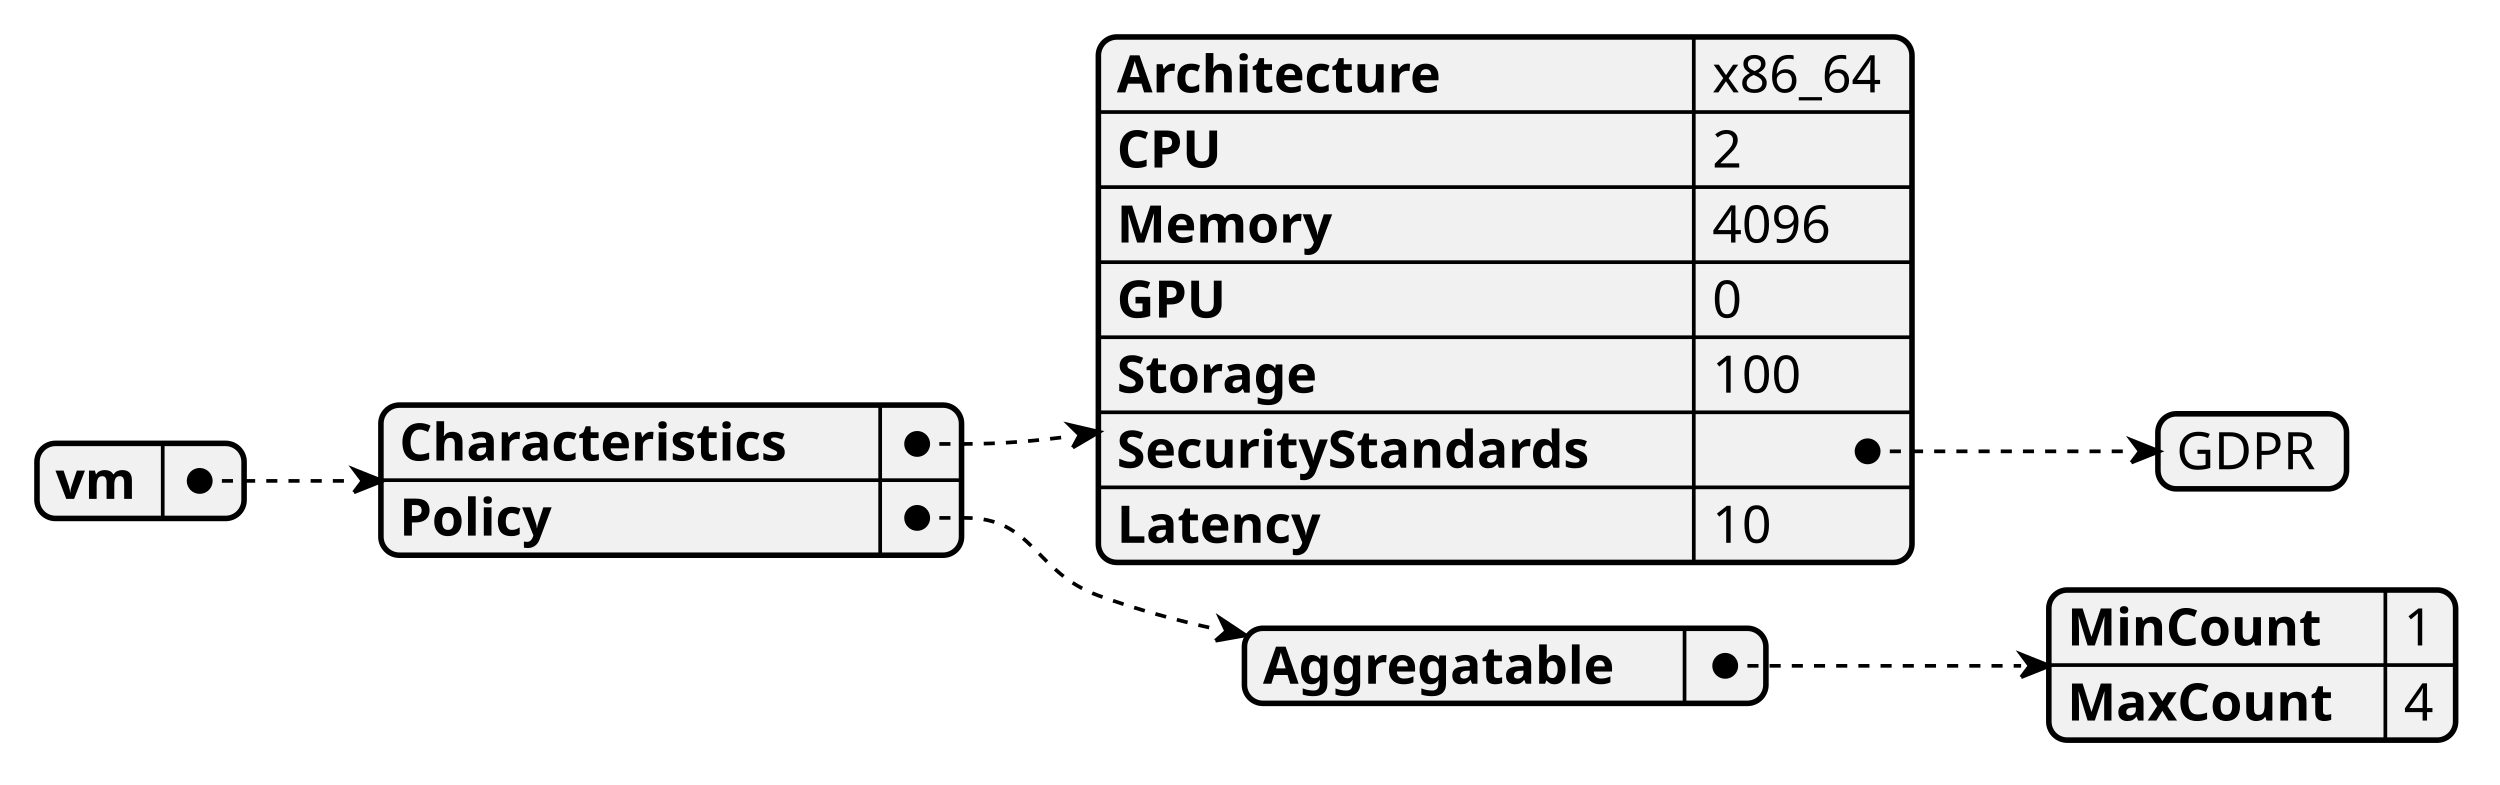
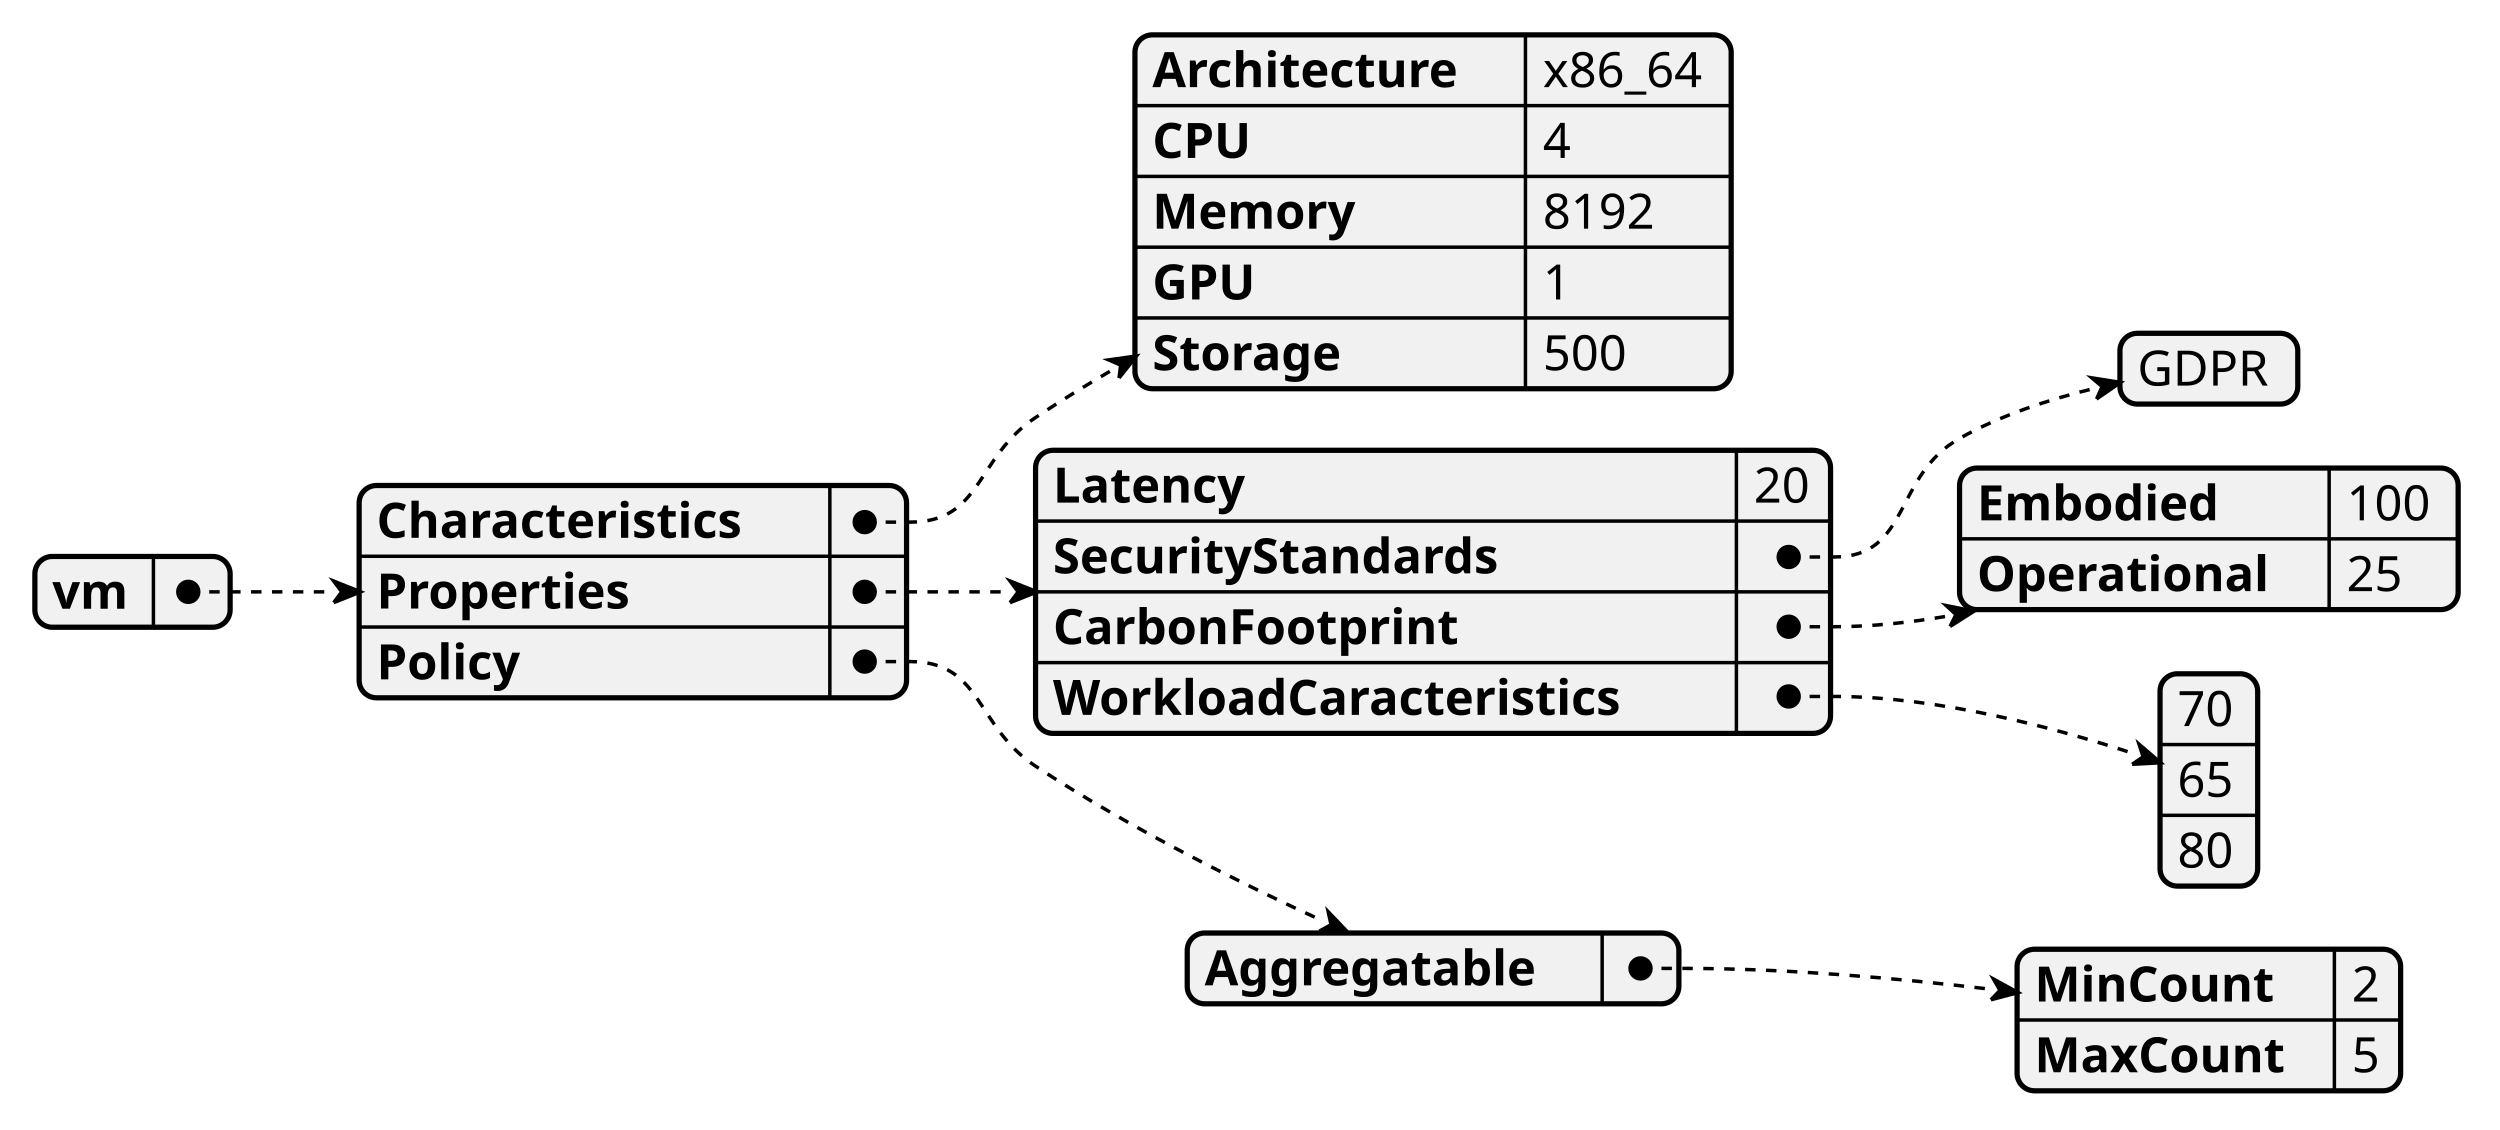
- <svg xmlns="http://www.w3.org/2000/svg" contentStyleType="text/css" height="212px" preserveAspectRatio="none" style="width:676px;height:212px;background:#FFFFFF;" version="1.1" viewBox="0 0 676 212" width="676px" zoomAndPan="magnify">
+ <svg xmlns="http://www.w3.org/2000/svg" contentStyleType="text/css" height="324px" preserveAspectRatio="none" style="width:717px;height:324px;background:#FFFFFF;" version="1.1" viewBox="0 0 717 324" width="717px" zoomAndPan="magnify">
  <defs />
  <g>
-     <rect fill="#F1F1F1" height="20.297" rx="5" ry="5" style="stroke:#F1F1F1;stroke-width:1.5;" width="56" x="10" y="119.891" />
-     <text fill="#000000" font-family="sans-serif" font-size="14" font-weight="bold" lengthAdjust="spacing" textLength="24" x="15" y="134.886">vm</text>
-     <text fill="#000000" font-family="sans-serif" font-size="14" lengthAdjust="spacing" textLength="12" x="49" y="134.886">   </text>
-     <line style="stroke:#000000;stroke-width:1.0;" x1="44" x2="44" y1="119.891" y2="140.188" />
-     <rect fill="none" height="20.297" rx="5" ry="5" style="stroke:#000000;stroke-width:1.5;" width="56" x="10" y="119.891" />
-     <rect fill="#F1F1F1" height="40.594" rx="5" ry="5" style="stroke:#F1F1F1;stroke-width:1.5;" width="157" x="103" y="109.539" />
-     <text fill="#000000" font-family="sans-serif" font-size="14" font-weight="bold" lengthAdjust="spacing" textLength="125" x="108" y="124.534">Characteristics</text>
-     <text fill="#000000" font-family="sans-serif" font-size="14" lengthAdjust="spacing" textLength="12" x="243" y="124.534">   </text>
-     <line style="stroke:#000000;stroke-width:1.0;" x1="238" x2="238" y1="109.539" y2="129.836" />
-     <line style="stroke:#000000;stroke-width:1.0;" x1="103" x2="260" y1="129.836" y2="129.836" />
-     <text fill="#000000" font-family="sans-serif" font-size="14" font-weight="bold" lengthAdjust="spacing" textLength="48" x="108" y="144.831">Policy</text>
-     <text fill="#000000" font-family="sans-serif" font-size="14" lengthAdjust="spacing" textLength="12" x="243" y="144.831">   </text>
-     <line style="stroke:#000000;stroke-width:1.0;" x1="238" x2="238" y1="129.836" y2="150.133" />
-     <rect fill="none" height="40.594" rx="5" ry="5" style="stroke:#000000;stroke-width:1.5;" width="157" x="103" y="109.539" />
-     <rect fill="#F1F1F1" height="142.078" rx="5" ry="5" style="stroke:#F1F1F1;stroke-width:1.5;" width="220" x="297" y="10" />
-     <text fill="#000000" font-family="sans-serif" font-size="14" font-weight="bold" lengthAdjust="spacing" textLength="102" x="302" y="24.995">Architecture</text>
-     <text fill="#000000" font-family="sans-serif" font-size="14" lengthAdjust="spacing" textLength="49" x="463" y="24.995">x86_64</text>
-     <line style="stroke:#000000;stroke-width:1.0;" x1="458" x2="458" y1="10" y2="30.297" />
-     <line style="stroke:#000000;stroke-width:1.0;" x1="297" x2="517" y1="30.297" y2="30.297" />
-     <text fill="#000000" font-family="sans-serif" font-size="14" font-weight="bold" lengthAdjust="spacing" textLength="31" x="302" y="45.292">CPU</text>
-     <text fill="#000000" font-family="sans-serif" font-size="14" lengthAdjust="spacing" textLength="8" x="463" y="45.292">2</text>
-     <line style="stroke:#000000;stroke-width:1.0;" x1="458" x2="458" y1="30.297" y2="50.594" />
-     <line style="stroke:#000000;stroke-width:1.0;" x1="297" x2="517" y1="50.594" y2="50.594" />
-     <text fill="#000000" font-family="sans-serif" font-size="14" font-weight="bold" lengthAdjust="spacing" textLength="64" x="302" y="65.589">Memory</text>
-     <text fill="#000000" font-family="sans-serif" font-size="14" lengthAdjust="spacing" textLength="35" x="463" y="65.589">4096</text>
-     <line style="stroke:#000000;stroke-width:1.0;" x1="458" x2="458" y1="50.594" y2="70.891" />
-     <line style="stroke:#000000;stroke-width:1.0;" x1="297" x2="517" y1="70.891" y2="70.891" />
-     <text fill="#000000" font-family="sans-serif" font-size="14" font-weight="bold" lengthAdjust="spacing" textLength="33" x="302" y="85.886">GPU</text>
-     <text fill="#000000" font-family="sans-serif" font-size="14" lengthAdjust="spacing" textLength="9" x="463" y="85.886">0</text>
-     <line style="stroke:#000000;stroke-width:1.0;" x1="458" x2="458" y1="70.891" y2="91.188" />
-     <line style="stroke:#000000;stroke-width:1.0;" x1="297" x2="517" y1="91.188" y2="91.188" />
-     <text fill="#000000" font-family="sans-serif" font-size="14" font-weight="bold" lengthAdjust="spacing" textLength="64" x="302" y="106.183">Storage</text>
-     <text fill="#000000" font-family="sans-serif" font-size="14" lengthAdjust="spacing" textLength="27" x="463" y="106.183">100</text>
-     <line style="stroke:#000000;stroke-width:1.0;" x1="458" x2="458" y1="91.188" y2="111.484" />
-     <line style="stroke:#000000;stroke-width:1.0;" x1="297" x2="517" y1="111.484" y2="111.484" />
-     <text fill="#000000" font-family="sans-serif" font-size="14" font-weight="bold" lengthAdjust="spacing" textLength="151" x="302" y="126.48">SecurityStandards</text>
-     <text fill="#000000" font-family="sans-serif" font-size="14" lengthAdjust="spacing" textLength="12" x="463" y="126.48">   </text>
-     <line style="stroke:#000000;stroke-width:1.0;" x1="458" x2="458" y1="111.484" y2="131.781" />
-     <line style="stroke:#000000;stroke-width:1.0;" x1="297" x2="517" y1="131.781" y2="131.781" />
-     <text fill="#000000" font-family="sans-serif" font-size="14" font-weight="bold" lengthAdjust="spacing" textLength="64" x="302" y="146.776">Latency</text>
-     <text fill="#000000" font-family="sans-serif" font-size="14" lengthAdjust="spacing" textLength="18" x="463" y="146.776">10</text>
-     <line style="stroke:#000000;stroke-width:1.0;" x1="458" x2="458" y1="131.781" y2="152.078" />
-     <rect fill="none" height="142.078" rx="5" ry="5" style="stroke:#000000;stroke-width:1.5;" width="220" x="297" y="10" />
-     <rect fill="#F1F1F1" height="20.297" rx="5" ry="5" style="stroke:#F1F1F1;stroke-width:1.5;" width="51" x="583.5" y="111.891" />
-     <text fill="#000000" font-family="sans-serif" font-size="14" lengthAdjust="spacing" textLength="41" x="588.5" y="126.886">GDPR</text>
-     <rect fill="none" height="20.297" rx="5" ry="5" style="stroke:#000000;stroke-width:1.5;" width="51" x="583.5" y="111.891" />
-     <rect fill="#F1F1F1" height="20.297" rx="5" ry="5" style="stroke:#F1F1F1;stroke-width:1.5;" width="141" x="336.5" y="169.891" />
-     <text fill="#000000" font-family="sans-serif" font-size="14" font-weight="bold" lengthAdjust="spacing" textLength="109" x="341.5" y="184.886">Aggregatable</text>
-     <text fill="#000000" font-family="sans-serif" font-size="14" lengthAdjust="spacing" textLength="12" x="460.5" y="184.886">   </text>
-     <line style="stroke:#000000;stroke-width:1.0;" x1="455.5" x2="455.5" y1="169.891" y2="190.188" />
-     <rect fill="none" height="20.297" rx="5" ry="5" style="stroke:#000000;stroke-width:1.5;" width="141" x="336.5" y="169.891" />
-     <rect fill="#F1F1F1" height="40.594" rx="5" ry="5" style="stroke:#F1F1F1;stroke-width:1.5;" width="110" x="554" y="159.539" />
-     <text fill="#000000" font-family="sans-serif" font-size="14" font-weight="bold" lengthAdjust="spacing" textLength="77" x="559" y="174.534">MinCount</text>
-     <text fill="#000000" font-family="sans-serif" font-size="14" lengthAdjust="spacing" textLength="9" x="650" y="174.534">1</text>
-     <line style="stroke:#000000;stroke-width:1.0;" x1="645" x2="645" y1="159.539" y2="179.836" />
-     <line style="stroke:#000000;stroke-width:1.0;" x1="554" x2="664" y1="179.836" y2="179.836" />
-     <text fill="#000000" font-family="sans-serif" font-size="14" font-weight="bold" lengthAdjust="spacing" textLength="81" x="559" y="194.831">MaxCount</text>
-     <text fill="#000000" font-family="sans-serif" font-size="14" lengthAdjust="spacing" textLength="8" x="650" y="194.831">4</text>
-     <line style="stroke:#000000;stroke-width:1.0;" x1="645" x2="645" y1="179.836" y2="200.133" />
-     <rect fill="none" height="40.594" rx="5" ry="5" style="stroke:#000000;stroke-width:1.5;" width="110" x="554" y="159.539" />
-     <path d="M505,122.039 L518,122.039 C537.348,122.039 559.022,122.039 576.308,122.039 " fill="none" style="stroke:#000000;stroke-width:1.0;stroke-dasharray:3.0,3.0;" />
-     <path d="M576.308,125.083 L578.591,122.039 L576.308,118.995 L583.917,122.039 L576.308,125.083 " fill="#000000" style="stroke:#000000;stroke-width:1.0;" />
-     <ellipse cx="505" cy="122.039" fill="#000000" rx="3" ry="3" style="stroke:#000000;stroke-width:1.0;" />
-     <path d="M248,120.039 L261,120.039 C270.389,120.039 280.007,119.272 289.603,117.953 " fill="none" style="stroke:#000000;stroke-width:1.0;stroke-dasharray:3.0,3.0;" />
-     <path d="M290.072,121.028 L291.91,117.601 L289.135,114.878 L297.291,116.781 L290.072,121.028 " fill="#000000" style="stroke:#000000;stroke-width:1.0;" />
-     <ellipse cx="248" cy="120.039" fill="#000000" rx="3" ry="3" style="stroke:#000000;stroke-width:1.0;" />
-     <path d="M466.5,180.039 L479.5,180.039 C501.341,180.039 525.263,180.039 546.509,180.039 " fill="none" style="stroke:#000000;stroke-width:1.0;stroke-dasharray:3.0,3.0;" />
-     <path d="M546.509,183.118 L548.819,180.039 L546.509,176.96 L554.207,180.039 L546.509,183.118 " fill="#000000" style="stroke:#000000;stroke-width:1.0;" />
-     <ellipse cx="466.5" cy="180.039" fill="#000000" rx="3" ry="3" style="stroke:#000000;stroke-width:1.0;" />
-     <path d="M248,140.039 L261,140.039 C279.523,140.039 279.599,154.689 297,161.039 C307.235,164.774 318.283,167.786 329.286,170.212 " fill="none" style="stroke:#000000;stroke-width:1.0;stroke-dasharray:3.0,3.0;" />
-     <path d="M328.651,173.252 L331.566,170.689 L329.921,167.172 L336.887,171.8 L328.651,173.252 " fill="#000000" style="stroke:#000000;stroke-width:1.0;" />
-     <ellipse cx="248" cy="140.039" fill="#000000" rx="3" ry="3" style="stroke:#000000;stroke-width:1.0;" />
-     <path d="M54,130.039 L67,130.039 C76.292,130.039 86.01,130.039 95.685,130.039 " fill="none" style="stroke:#000000;stroke-width:1.0;stroke-dasharray:3.0,3.0;" />
-     <path d="M95.685,133.136 L98.008,130.039 L95.685,126.943 L103.427,130.039 L95.685,133.136 " fill="#000000" style="stroke:#000000;stroke-width:1.0;" />
-     <ellipse cx="54" cy="130.039" fill="#000000" rx="3" ry="3" style="stroke:#000000;stroke-width:1.0;" />
+     <rect fill="#F1F1F1" height="20.297" rx="5" ry="5" style="stroke:#F1F1F1;stroke-width:1.5;" width="56" x="10" y="159.594" />
+     <text fill="#000000" font-family="sans-serif" font-size="14" font-weight="bold" lengthAdjust="spacing" textLength="24" x="15" y="174.589">vm</text>
+     <text fill="#000000" font-family="sans-serif" font-size="14" lengthAdjust="spacing" textLength="12" x="49" y="174.589">   </text>
+     <line style="stroke:#000000;stroke-width:1.0;" x1="44" x2="44" y1="159.594" y2="179.891" />
+     <rect fill="none" height="20.297" rx="5" ry="5" style="stroke:#000000;stroke-width:1.5;" width="56" x="10" y="159.594" />
+     <rect fill="#F1F1F1" height="60.891" rx="5" ry="5" style="stroke:#F1F1F1;stroke-width:1.5;" width="157" x="103" y="139.242" />
+     <text fill="#000000" font-family="sans-serif" font-size="14" font-weight="bold" lengthAdjust="spacing" textLength="125" x="108" y="154.237">Characteristics</text>
+     <text fill="#000000" font-family="sans-serif" font-size="14" lengthAdjust="spacing" textLength="12" x="243" y="154.237">   </text>
+     <line style="stroke:#000000;stroke-width:1.0;" x1="238" x2="238" y1="139.242" y2="159.539" />
+     <line style="stroke:#000000;stroke-width:1.0;" x1="103" x2="260" y1="159.539" y2="159.539" />
+     <text fill="#000000" font-family="sans-serif" font-size="14" font-weight="bold" lengthAdjust="spacing" textLength="84" x="108" y="174.534">Properties</text>
+     <text fill="#000000" font-family="sans-serif" font-size="14" lengthAdjust="spacing" textLength="12" x="243" y="174.534">   </text>
+     <line style="stroke:#000000;stroke-width:1.0;" x1="238" x2="238" y1="159.539" y2="179.836" />
+     <line style="stroke:#000000;stroke-width:1.0;" x1="103" x2="260" y1="179.836" y2="179.836" />
+     <text fill="#000000" font-family="sans-serif" font-size="14" font-weight="bold" lengthAdjust="spacing" textLength="48" x="108" y="194.831">Policy</text>
+     <text fill="#000000" font-family="sans-serif" font-size="14" lengthAdjust="spacing" textLength="12" x="243" y="194.831">   </text>
+     <line style="stroke:#000000;stroke-width:1.0;" x1="238" x2="238" y1="179.836" y2="200.133" />
+     <rect fill="none" height="60.891" rx="5" ry="5" style="stroke:#000000;stroke-width:1.5;" width="157" x="103" y="139.242" />
+     <rect fill="#F1F1F1" height="101.484" rx="5" ry="5" style="stroke:#F1F1F1;stroke-width:1.5;" width="171" x="325.5" y="10" />
+     <text fill="#000000" font-family="sans-serif" font-size="14" font-weight="bold" lengthAdjust="spacing" textLength="102" x="330.5" y="24.995">Architecture</text>
+     <text fill="#000000" font-family="sans-serif" font-size="14" lengthAdjust="spacing" textLength="49" x="442.5" y="24.995">x86_64</text>
+     <line style="stroke:#000000;stroke-width:1.0;" x1="437.5" x2="437.5" y1="10" y2="30.297" />
+     <line style="stroke:#000000;stroke-width:1.0;" x1="325.5" x2="496.5" y1="30.297" y2="30.297" />
+     <text fill="#000000" font-family="sans-serif" font-size="14" font-weight="bold" lengthAdjust="spacing" textLength="31" x="330.5" y="45.292">CPU</text>
+     <text fill="#000000" font-family="sans-serif" font-size="14" lengthAdjust="spacing" textLength="8" x="442.5" y="45.292">4</text>
+     <line style="stroke:#000000;stroke-width:1.0;" x1="437.5" x2="437.5" y1="30.297" y2="50.594" />
+     <line style="stroke:#000000;stroke-width:1.0;" x1="325.5" x2="496.5" y1="50.594" y2="50.594" />
+     <text fill="#000000" font-family="sans-serif" font-size="14" font-weight="bold" lengthAdjust="spacing" textLength="64" x="330.5" y="65.589">Memory</text>
+     <text fill="#000000" font-family="sans-serif" font-size="14" lengthAdjust="spacing" textLength="34" x="442.5" y="65.589">8192</text>
+     <line style="stroke:#000000;stroke-width:1.0;" x1="437.5" x2="437.5" y1="50.594" y2="70.891" />
+     <line style="stroke:#000000;stroke-width:1.0;" x1="325.5" x2="496.5" y1="70.891" y2="70.891" />
+     <text fill="#000000" font-family="sans-serif" font-size="14" font-weight="bold" lengthAdjust="spacing" textLength="33" x="330.5" y="85.886">GPU</text>
+     <text fill="#000000" font-family="sans-serif" font-size="14" lengthAdjust="spacing" textLength="9" x="442.5" y="85.886">1</text>
+     <line style="stroke:#000000;stroke-width:1.0;" x1="437.5" x2="437.5" y1="70.891" y2="91.188" />
+     <line style="stroke:#000000;stroke-width:1.0;" x1="325.5" x2="496.5" y1="91.188" y2="91.188" />
+     <text fill="#000000" font-family="sans-serif" font-size="14" font-weight="bold" lengthAdjust="spacing" textLength="64" x="330.5" y="106.183">Storage</text>
+     <text fill="#000000" font-family="sans-serif" font-size="14" lengthAdjust="spacing" textLength="27" x="442.5" y="106.183">500</text>
+     <line style="stroke:#000000;stroke-width:1.0;" x1="437.5" x2="437.5" y1="91.188" y2="111.484" />
+     <rect fill="none" height="101.484" rx="5" ry="5" style="stroke:#000000;stroke-width:1.5;" width="171" x="325.5" y="10" />
+     <rect fill="#F1F1F1" height="81.188" rx="5" ry="5" style="stroke:#F1F1F1;stroke-width:1.5;" width="228" x="297" y="129.148" />
+     <text fill="#000000" font-family="sans-serif" font-size="14" font-weight="bold" lengthAdjust="spacing" textLength="64" x="302" y="144.144">Latency</text>
+     <text fill="#000000" font-family="sans-serif" font-size="14" lengthAdjust="spacing" textLength="17" x="503" y="144.144">20</text>
+     <line style="stroke:#000000;stroke-width:1.0;" x1="498" x2="498" y1="129.148" y2="149.445" />
+     <line style="stroke:#000000;stroke-width:1.0;" x1="297" x2="525" y1="149.445" y2="149.445" />
+     <text fill="#000000" font-family="sans-serif" font-size="14" font-weight="bold" lengthAdjust="spacing" textLength="151" x="302" y="164.44">SecurityStandards</text>
+     <text fill="#000000" font-family="sans-serif" font-size="14" lengthAdjust="spacing" textLength="12" x="503" y="164.44">   </text>
+     <line style="stroke:#000000;stroke-width:1.0;" x1="498" x2="498" y1="149.445" y2="169.742" />
+     <line style="stroke:#000000;stroke-width:1.0;" x1="297" x2="525" y1="169.742" y2="169.742" />
+     <text fill="#000000" font-family="sans-serif" font-size="14" font-weight="bold" lengthAdjust="spacing" textLength="134" x="302" y="184.737">CarbonFootprint</text>
+     <text fill="#000000" font-family="sans-serif" font-size="14" lengthAdjust="spacing" textLength="12" x="503" y="184.737">   </text>
+     <line style="stroke:#000000;stroke-width:1.0;" x1="498" x2="498" y1="169.742" y2="190.039" />
+     <line style="stroke:#000000;stroke-width:1.0;" x1="297" x2="525" y1="190.039" y2="190.039" />
+     <text fill="#000000" font-family="sans-serif" font-size="14" font-weight="bold" lengthAdjust="spacing" textLength="191" x="302" y="205.034">WorkloadCaracteristics</text>
+     <text fill="#000000" font-family="sans-serif" font-size="14" lengthAdjust="spacing" textLength="12" x="503" y="205.034">   </text>
+     <line style="stroke:#000000;stroke-width:1.0;" x1="498" x2="498" y1="190.039" y2="210.336" />
+     <rect fill="none" height="81.188" rx="5" ry="5" style="stroke:#000000;stroke-width:1.5;" width="228" x="297" y="129.148" />
+     <rect fill="#F1F1F1" height="20.297" rx="5" ry="5" style="stroke:#F1F1F1;stroke-width:1.5;" width="51" x="608" y="95.594" />
+     <text fill="#000000" font-family="sans-serif" font-size="14" lengthAdjust="spacing" textLength="41" x="613" y="110.589">GDPR</text>
+     <rect fill="none" height="20.297" rx="5" ry="5" style="stroke:#000000;stroke-width:1.5;" width="51" x="608" y="95.594" />
+     <rect fill="#F1F1F1" height="40.594" rx="5" ry="5" style="stroke:#F1F1F1;stroke-width:1.5;" width="143" x="562" y="134.242" />
+     <text fill="#000000" font-family="sans-serif" font-size="14" font-weight="bold" lengthAdjust="spacing" textLength="78" x="567" y="149.237">Embodied</text>
+     <text fill="#000000" font-family="sans-serif" font-size="14" lengthAdjust="spacing" textLength="27" x="673" y="149.237">100</text>
+     <line style="stroke:#000000;stroke-width:1.0;" x1="668" x2="668" y1="134.242" y2="154.539" />
+     <line style="stroke:#000000;stroke-width:1.0;" x1="562" x2="705" y1="154.539" y2="154.539" />
+     <text fill="#000000" font-family="sans-serif" font-size="14" font-weight="bold" lengthAdjust="spacing" textLength="96" x="567" y="169.534">Operational</text>
+     <text fill="#000000" font-family="sans-serif" font-size="14" lengthAdjust="spacing" textLength="17" x="673" y="169.534">25</text>
+     <line style="stroke:#000000;stroke-width:1.0;" x1="668" x2="668" y1="154.539" y2="174.836" />
+     <rect fill="none" height="40.594" rx="5" ry="5" style="stroke:#000000;stroke-width:1.5;" width="143" x="562" y="134.242" />
+     <rect fill="#F1F1F1" height="60.891" rx="5" ry="5" style="stroke:#F1F1F1;stroke-width:1.5;" width="28" x="619.5" y="193.242" />
+     <text fill="#000000" font-family="sans-serif" font-size="14" lengthAdjust="spacing" textLength="18" x="624.5" y="208.237">70</text>
+     <line style="stroke:#000000;stroke-width:1.0;" x1="619.5" x2="647.5" y1="213.539" y2="213.539" />
+     <text fill="#000000" font-family="sans-serif" font-size="14" lengthAdjust="spacing" textLength="18" x="624.5" y="228.534">65</text>
+     <line style="stroke:#000000;stroke-width:1.0;" x1="619.5" x2="647.5" y1="233.836" y2="233.836" />
+     <text fill="#000000" font-family="sans-serif" font-size="14" lengthAdjust="spacing" textLength="17" x="624.5" y="248.831">80</text>
+     <rect fill="none" height="60.891" rx="5" ry="5" style="stroke:#000000;stroke-width:1.5;" width="28" x="619.5" y="193.242" />
+     <rect fill="#F1F1F1" height="20.297" rx="5" ry="5" style="stroke:#F1F1F1;stroke-width:1.5;" width="141" x="340.5" y="267.594" />
+     <text fill="#000000" font-family="sans-serif" font-size="14" font-weight="bold" lengthAdjust="spacing" textLength="109" x="345.5" y="282.589">Aggregatable</text>
+     <text fill="#000000" font-family="sans-serif" font-size="14" lengthAdjust="spacing" textLength="12" x="464.5" y="282.589">   </text>
+     <line style="stroke:#000000;stroke-width:1.0;" x1="459.5" x2="459.5" y1="267.594" y2="287.891" />
+     <rect fill="none" height="20.297" rx="5" ry="5" style="stroke:#000000;stroke-width:1.5;" width="141" x="340.5" y="267.594" />
+     <rect fill="#F1F1F1" height="40.594" rx="5" ry="5" style="stroke:#F1F1F1;stroke-width:1.5;" width="110" x="578.5" y="272.242" />
+     <text fill="#000000" font-family="sans-serif" font-size="14" font-weight="bold" lengthAdjust="spacing" textLength="77" x="583.5" y="287.237">MinCount</text>
+     <text fill="#000000" font-family="sans-serif" font-size="14" lengthAdjust="spacing" textLength="8" x="674.5" y="287.237">2</text>
+     <line style="stroke:#000000;stroke-width:1.0;" x1="669.5" x2="669.5" y1="272.242" y2="292.539" />
+     <line style="stroke:#000000;stroke-width:1.0;" x1="578.5" x2="688.5" y1="292.539" y2="292.539" />
+     <text fill="#000000" font-family="sans-serif" font-size="14" font-weight="bold" lengthAdjust="spacing" textLength="81" x="583.5" y="307.534">MaxCount</text>
+     <text fill="#000000" font-family="sans-serif" font-size="14" lengthAdjust="spacing" textLength="9" x="674.5" y="307.534">5</text>
+     <line style="stroke:#000000;stroke-width:1.0;" x1="669.5" x2="669.5" y1="292.539" y2="312.836" />
+     <rect fill="none" height="40.594" rx="5" ry="5" style="stroke:#000000;stroke-width:1.5;" width="110" x="578.5" y="272.242" />
+     <path d="M248,149.742 L261,149.742 C281.827,149.742 279.66,131.279 297,119.742 C304.15,114.985 311.731,110.319 319.447,105.824 " fill="none" style="stroke:#000000;stroke-width:1.0;stroke-dasharray:3.0,3.0;" />
+     <path d="M320.941,108.428 L321.4,104.704 L317.954,103.221 L325.955,102.091 L320.941,108.428 " fill="#000000" style="stroke:#000000;stroke-width:1.0;" />
+     <ellipse cx="248" cy="149.742" fill="#000000" rx="3" ry="3" style="stroke:#000000;stroke-width:1.0;" />
+     <path d="M513,159.742 L526,159.742 C548.008,159.742 542.854,136.595 562,125.742 C573.809,119.048 588.011,114.468 600.601,111.4 " fill="none" style="stroke:#000000;stroke-width:1.0;stroke-dasharray:3.0,3.0;" />
+     <path d="M601.289,114.438 L602.879,110.884 L599.913,108.362 L608.195,109.68 L601.289,114.438 " fill="#000000" style="stroke:#000000;stroke-width:1.0;" />
+     <ellipse cx="513" cy="159.742" fill="#000000" rx="3" ry="3" style="stroke:#000000;stroke-width:1.0;" />
+     <path d="M513,179.742 L526,179.742 C536.695,179.742 547.837,178.543 558.718,176.67 " fill="none" style="stroke:#000000;stroke-width:1.0;stroke-dasharray:3.0,3.0;" />
+     <path d="M559.277,179.663 L560.962,176.251 L558.159,173.678 L566.2,175.273 L559.277,179.663 " fill="#000000" style="stroke:#000000;stroke-width:1.0;" />
+     <ellipse cx="513" cy="179.742" fill="#000000" rx="3" ry="3" style="stroke:#000000;stroke-width:1.0;" />
+     <path d="M513,199.742 L526,199.742 C556.69,199.742 591.157,209.259 612.475,216.307 " fill="none" style="stroke:#000000;stroke-width:1.0;stroke-dasharray:3.0,3.0;" />
+     <path d="M611.49,219.198 L614.643,217.046 L613.46,213.416 L619.702,218.769 L611.49,219.198 " fill="#000000" style="stroke:#000000;stroke-width:1.0;" />
+     <ellipse cx="513" cy="199.742" fill="#000000" rx="3" ry="3" style="stroke:#000000;stroke-width:1.0;" />
+     <path d="M248,169.742 L261,169.742 C270.318,169.742 279.964,169.742 289.66,169.742 " fill="none" style="stroke:#000000;stroke-width:1.0;stroke-dasharray:3.0,3.0;" />
+     <path d="M289.66,172.855 L291.995,169.742 L289.66,166.629 L297.443,169.742 L289.66,172.855 " fill="#000000" style="stroke:#000000;stroke-width:1.0;" />
+     <ellipse cx="248" cy="169.742" fill="#000000" rx="3" ry="3" style="stroke:#000000;stroke-width:1.0;" />
+     <path d="M470.5,277.742 L483.5,277.742 C512.47,277.742 544.44,280.565 571.356,283.762 " fill="none" style="stroke:#000000;stroke-width:1.0;stroke-dasharray:3.0,3.0;" />
+     <path d="M570.992,286.742 L573.591,284.035 L571.72,280.782 L578.807,284.671 L570.992,286.742 " fill="#000000" style="stroke:#000000;stroke-width:1.0;" />
+     <ellipse cx="470.5" cy="277.742" fill="#000000" rx="3" ry="3" style="stroke:#000000;stroke-width:1.0;" />
+     <path d="M248,189.742 L261,189.742 C281.827,189.742 279.62,208.266 297,219.742 C323.609,237.312 356.222,253.478 379.65,264.255 " fill="none" style="stroke:#000000;stroke-width:1.0;stroke-dasharray:3.0,3.0;" />
+     <path d="M378.383,267.038 L381.738,265.205 L380.917,261.471 L386.609,267.422 L378.383,267.038 " fill="#000000" style="stroke:#000000;stroke-width:1.0;" />
+     <ellipse cx="248" cy="189.742" fill="#000000" rx="3" ry="3" style="stroke:#000000;stroke-width:1.0;" />
+     <path d="M54,169.742 L67,169.742 C76.292,169.742 86.01,169.742 95.685,169.742 " fill="none" style="stroke:#000000;stroke-width:1.0;stroke-dasharray:3.0,3.0;" />
+     <path d="M95.685,172.839 L98.008,169.742 L95.685,166.646 L103.427,169.742 L95.685,172.839 " fill="#000000" style="stroke:#000000;stroke-width:1.0;" />
+     <ellipse cx="54" cy="169.742" fill="#000000" rx="3" ry="3" style="stroke:#000000;stroke-width:1.0;" />
  </g>
</svg>
